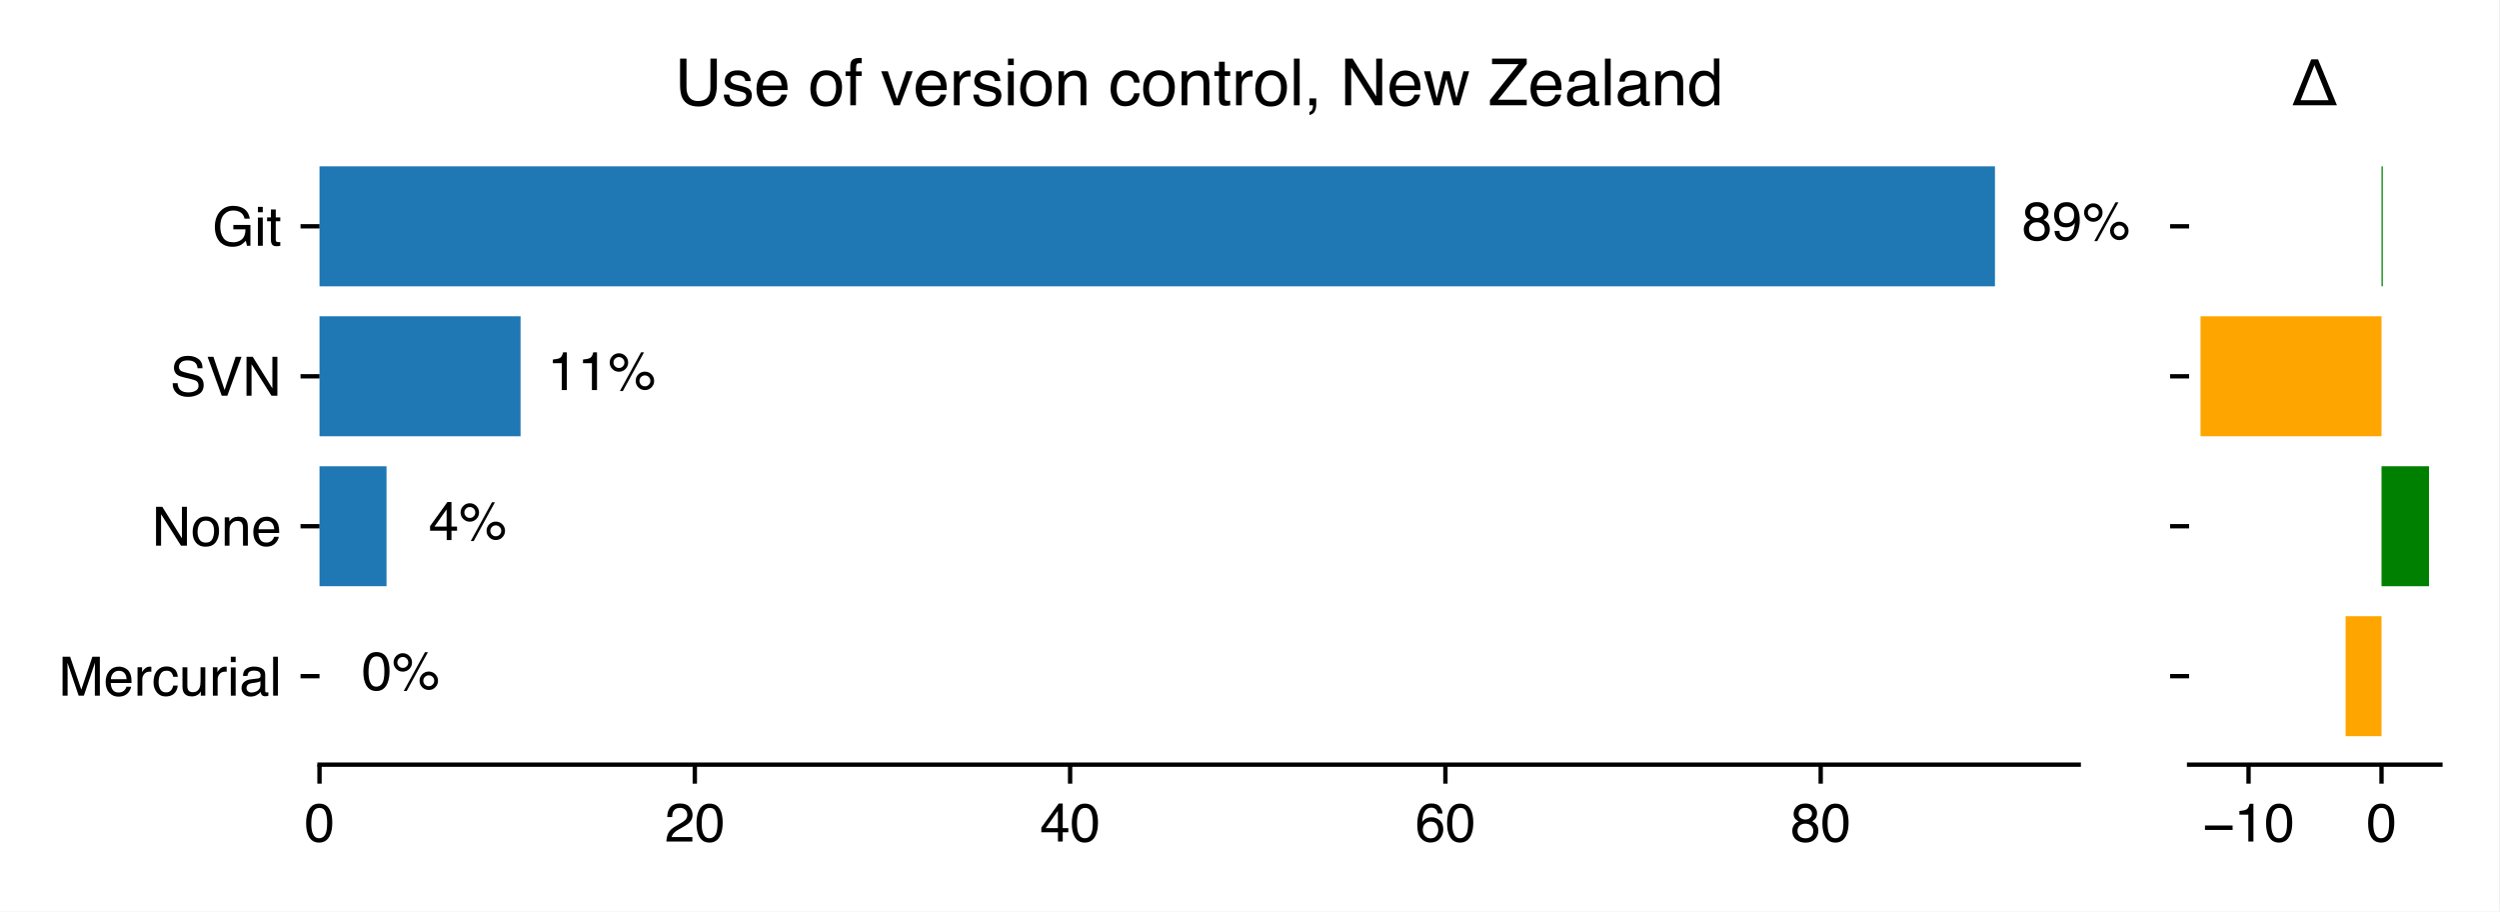
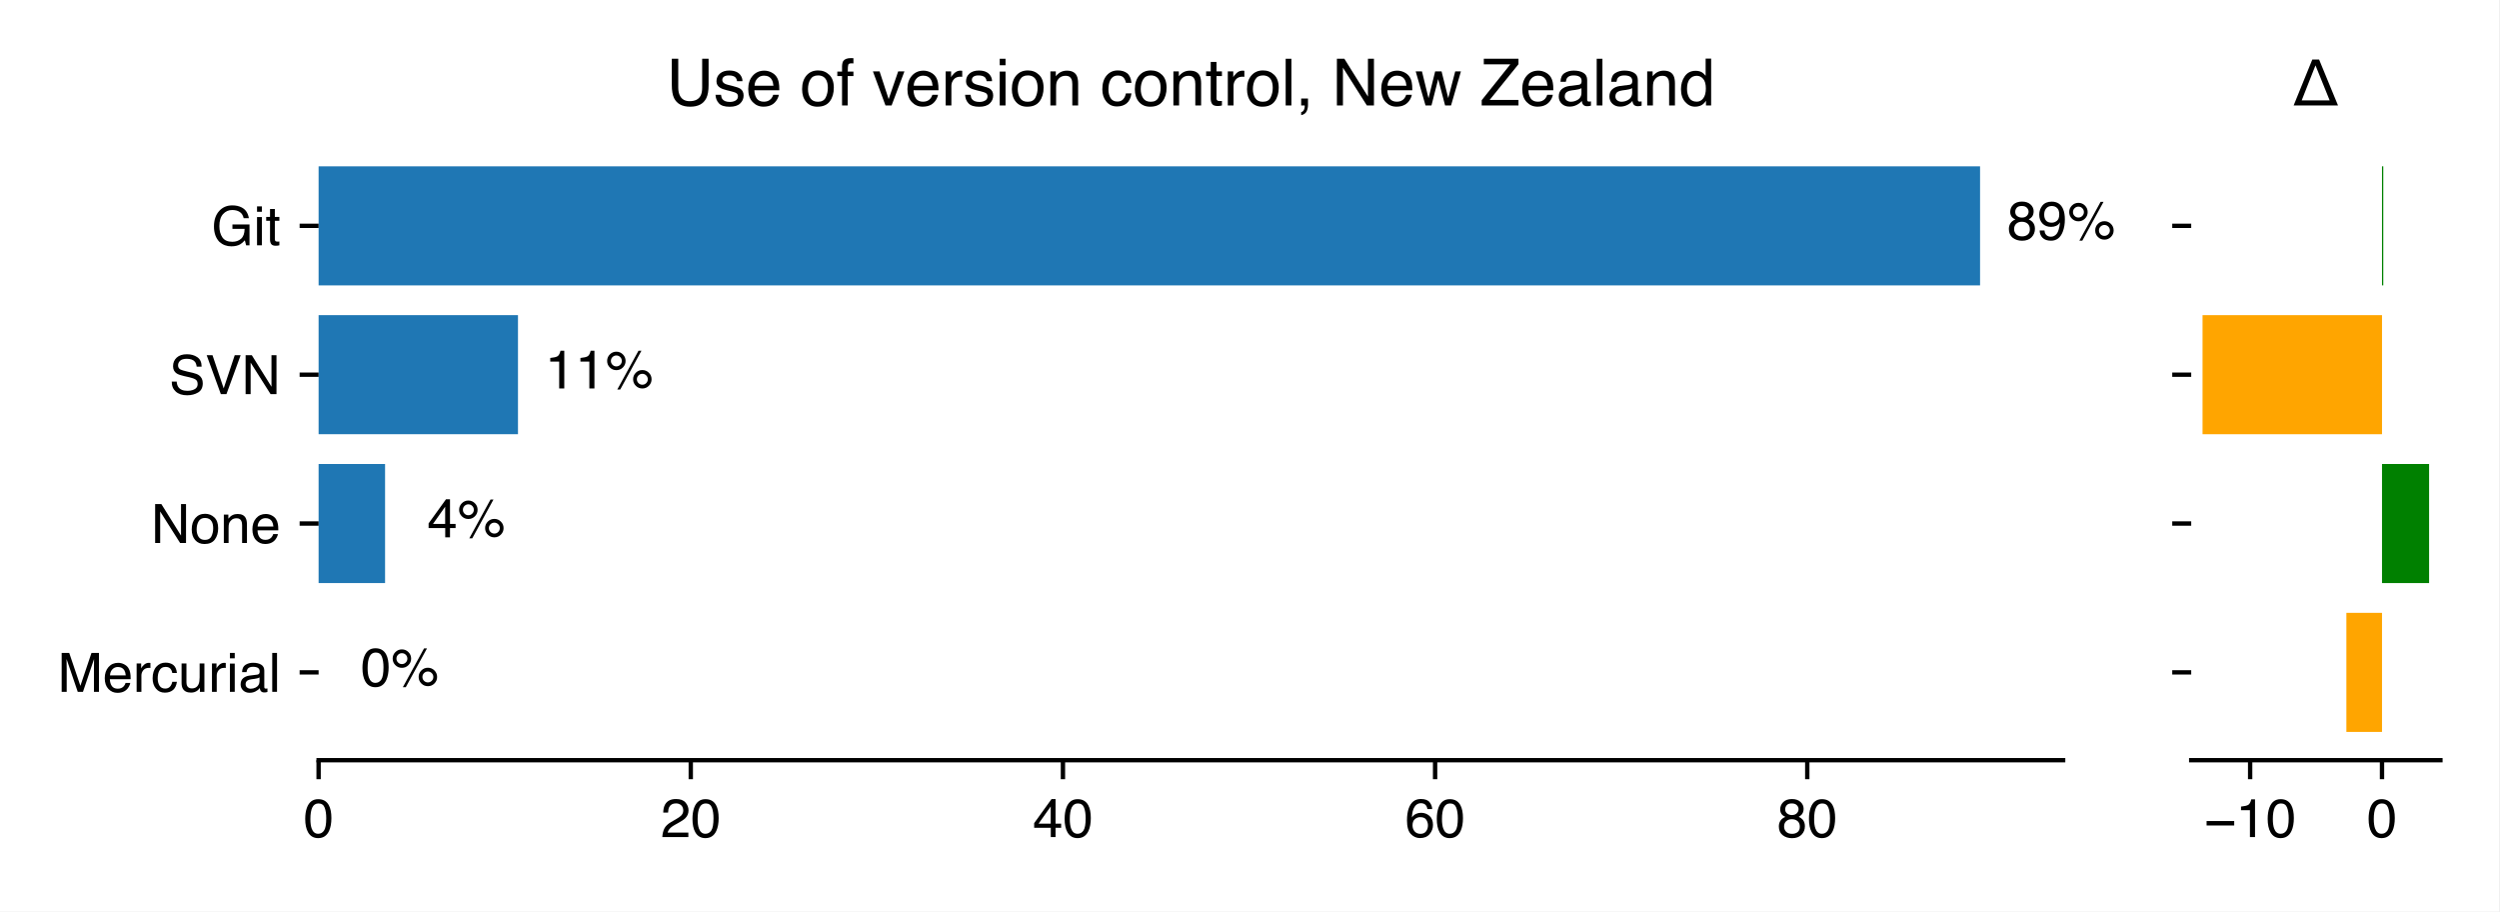
<svg xmlns="http://www.w3.org/2000/svg" xmlns:xlink="http://www.w3.org/1999/xlink" width="460.8pt" height="168pt" viewBox="0 0 460.8 168" version="1.1">
  <defs>
    <style type="text/css">*{stroke-linejoin: round; stroke-linecap: butt}</style>
  </defs>
  <g id="figure_1">
    <g id="patch_1">
      <path d="M 0 168  L 460.8 168  L 460.8 0  L 0 0  z " style="fill: #ffffff" />
    </g>
    <g id="axes_1">
      <g id="patch_2">
-         <path d="M 58.916 140.942  L 383.305 140.942  L 383.305 25.408  L 58.916 25.408  z " style="fill: #ffffff" />
+         <path d="M 58.75 140.12  L 380.429 140.12  L 380.429 25.44  L 58.75 25.44  z " style="fill: #ffffff" />
      </g>
      <g id="patch_3">
-         <path d="M 58.916 135.691  L 58.916 135.691  L 58.916 113.579  L 58.916 113.579  z " clip-path="url(#p30278dcaac)" style="fill: #1f77b4" />
+         <path d="M 58.75 134.907  L 58.75 134.907  L 58.75 112.959  L 58.75 112.959  z " clip-path="url(#p509bea52c9)" style="fill: #1f77b4" />
      </g>
      <g id="patch_4">
-         <path d="M 58.916 108.051  L 71.273 108.051  L 71.273 85.939  L 58.916 85.939  z " clip-path="url(#p30278dcaac)" style="fill: #1f77b4" />
+         <path d="M 58.75 107.472  L 71.004 107.472  L 71.004 85.524  L 58.75 85.524  z " clip-path="url(#p509bea52c9)" style="fill: #1f77b4" />
      </g>
      <g id="patch_5">
-         <path d="M 58.916 80.411  L 95.989 80.411  L 95.989 58.299  L 58.916 58.299  z " clip-path="url(#p30278dcaac)" style="fill: #1f77b4" />
+         <path d="M 58.75 80.036  L 95.513 80.036  L 95.513 58.088  L 58.75 58.088  z " clip-path="url(#p509bea52c9)" style="fill: #1f77b4" />
      </g>
      <g id="patch_6">
-         <path d="M 58.916 52.771  L 367.857 52.771  L 367.857 30.66  L 58.916 30.66  z " clip-path="url(#p30278dcaac)" style="fill: #1f77b4" />
+         <path d="M 58.75 52.601  L 365.111 52.601  L 365.111 30.653  L 58.75 30.653  z " clip-path="url(#p509bea52c9)" style="fill: #1f77b4" />
      </g>
      <g id="matplotlib.axis_1">
        <g id="xtick_1">
          <g id="line2d_1">
            <defs>
              <path id="m4c99cd72f3" d="M 0 0  L 0 3.5  " style="stroke: #000000; stroke-width: 0.8" />
            </defs>
            <g>
-               <use xlink:href="#m4c99cd72f3" x="58.916" y="140.942" style="stroke: #000000; stroke-width: 0.8" />
+               <use xlink:href="#m4c99cd72f3" x="58.75" y="140.12" style="stroke: #000000; stroke-width: 0.8" />
            </g>
          </g>
          <g id="text_1">
-             <g transform="translate(56.13516 155.1156)scale(0.1 -0.1)">
+             <g transform="translate(55.96953 154.2934) scale(0.1 -0.1)">
              <defs>
                <path id="Helvetica-30" d="M 1731 4475  Q 2600 4475 2988 3759  Q 3288 3206 3288 2244  Q 3288 1331 3016 734  Q 2622 -122 1728 -122  Q 922 -122 528 578  Q 200 1163 200 2147  Q 200 2909 397 3456  Q 766 4475 1731 4475  z M 1725 391  Q 2163 391 2422 778  Q 2681 1166 2681 2222  Q 2681 2984 2493 3476  Q 2306 3969 1766 3969  Q 1269 3969 1039 3501  Q 809 3034 809 2125  Q 809 1441 956 1025  Q 1181 391 1725 391  z " transform="scale(0.015625)" />
              </defs>
              <use xlink:href="#Helvetica-30" />
            </g>
          </g>
        </g>
        <g id="xtick_2">
          <g id="line2d_2">
            <g>
-               <use xlink:href="#m4c99cd72f3" x="128.119" y="140.942" style="stroke: #000000; stroke-width: 0.8" />
+               <use xlink:href="#m4c99cd72f3" x="127.375" y="140.12" style="stroke: #000000; stroke-width: 0.8" />
            </g>
          </g>
          <g id="text_2">
-             <g transform="translate(122.5576 155.1156)scale(0.1 -0.1)">
+             <g transform="translate(121.8139 154.2934) scale(0.1 -0.1)">
              <defs>
                <path id="Helvetica-32" d="M 200 0  Q 231 578 439 1006  Q 647 1434 1250 1784  L 1850 2131  Q 2253 2366 2416 2531  Q 2672 2791 2672 3125  Q 2672 3516 2437 3745  Q 2203 3975 1813 3975  Q 1234 3975 1013 3538  Q 894 3303 881 2888  L 309 2888  Q 319 3472 525 3841  Q 891 4491 1816 4491  Q 2584 4491 2939 4075  Q 3294 3659 3294 3150  Q 3294 2613 2916 2231  Q 2697 2009 2131 1694  L 1703 1456  Q 1397 1288 1222 1134  Q 909 863 828 531  L 3272 531  L 3272 0  L 200 0  z " transform="scale(0.015625)" />
              </defs>
              <use xlink:href="#Helvetica-32" />
              <use xlink:href="#Helvetica-30" x="55.615" />
            </g>
          </g>
        </g>
        <g id="xtick_3">
          <g id="line2d_3">
            <g>
-               <use xlink:href="#m4c99cd72f3" x="197.322" y="140.942" style="stroke: #000000; stroke-width: 0.8" />
+               <use xlink:href="#m4c99cd72f3" x="196" y="140.12" style="stroke: #000000; stroke-width: 0.8" />
            </g>
          </g>
          <g id="text_3">
-             <g transform="translate(191.7606 155.1156)scale(0.1 -0.1)">
+             <g transform="translate(190.4388 154.2934) scale(0.1 -0.1)">
              <defs>
                <path id="Helvetica-34" d="M 2116 1584  L 2116 3613  L 681 1584  L 2116 1584  z M 2125 0  L 2125 1094  L 163 1094  L 163 1644  L 2213 4488  L 2688 4488  L 2688 1584  L 3347 1584  L 3347 1094  L 2688 1094  L 2688 0  L 2125 0  z " transform="scale(0.015625)" />
              </defs>
              <use xlink:href="#Helvetica-34" />
              <use xlink:href="#Helvetica-30" x="55.615" />
            </g>
          </g>
        </g>
        <g id="xtick_4">
          <g id="line2d_4">
            <g>
-               <use xlink:href="#m4c99cd72f3" x="266.525" y="140.942" style="stroke: #000000; stroke-width: 0.8" />
+               <use xlink:href="#m4c99cd72f3" x="264.625" y="140.12" style="stroke: #000000; stroke-width: 0.8" />
            </g>
          </g>
          <g id="text_4">
-             <g transform="translate(260.9636 155.1156)scale(0.1 -0.1)">
+             <g transform="translate(259.0636 154.2934) scale(0.1 -0.1)">
              <defs>
                <path id="Helvetica-36" d="M 1872 4494  Q 2622 4494 2917 4105  Q 3213 3716 3213 3303  L 2656 3303  Q 2606 3569 2497 3719  Q 2294 4000 1881 4000  Q 1409 4000 1131 3564  Q 853 3128 822 2316  Q 1016 2600 1309 2741  Q 1578 2866 1909 2866  Q 2472 2866 2890 2506  Q 3309 2147 3309 1434  Q 3309 825 2912 354  Q 2516 -116 1781 -116  Q 1153 -116 697 361  Q 241 838 241 1966  Q 241 2800 444 3381  Q 834 4494 1872 4494  z M 1831 384  Q 2275 384 2495 682  Q 2716 981 2716 1388  Q 2716 1731 2519 2042  Q 2322 2353 1803 2353  Q 1441 2353 1167 2112  Q 894 1872 894 1388  Q 894 963 1142 673  Q 1391 384 1831 384  z " transform="scale(0.015625)" />
              </defs>
              <use xlink:href="#Helvetica-36" />
              <use xlink:href="#Helvetica-30" x="55.615" />
            </g>
          </g>
        </g>
        <g id="xtick_5">
          <g id="line2d_5">
            <g>
-               <use xlink:href="#m4c99cd72f3" x="335.727" y="140.942" style="stroke: #000000; stroke-width: 0.8" />
+               <use xlink:href="#m4c99cd72f3" x="333.249" y="140.12" style="stroke: #000000; stroke-width: 0.8" />
            </g>
          </g>
          <g id="text_5">
-             <g transform="translate(330.1665 155.1156)scale(0.1 -0.1)">
+             <g transform="translate(327.6885 154.2934) scale(0.1 -0.1)">
              <defs>
                <path id="Helvetica-38" d="M 1741 2600  Q 2113 2600 2322 2808  Q 2531 3016 2531 3303  Q 2531 3553 2331 3762  Q 2131 3972 1722 3972  Q 1316 3972 1134 3762  Q 953 3553 953 3272  Q 953 2956 1187 2778  Q 1422 2600 1741 2600  z M 1775 384  Q 2166 384 2423 595  Q 2681 806 2681 1225  Q 2681 1659 2415 1884  Q 2150 2109 1734 2109  Q 1331 2109 1076 1879  Q 822 1650 822 1244  Q 822 894 1055 639  Q 1288 384 1775 384  z M 975 2384  Q 741 2484 609 2619  Q 363 2869 363 3269  Q 363 3769 725 4128  Q 1088 4488 1753 4488  Q 2397 4488 2762 4148  Q 3128 3809 3128 3356  Q 3128 2938 2916 2678  Q 2797 2531 2547 2391  Q 2825 2263 2984 2097  Q 3281 1784 3281 1284  Q 3281 694 2884 283  Q 2488 -128 1763 -128  Q 1109 -128 657 226  Q 206 581 206 1256  Q 206 1653 400 1942  Q 594 2231 975 2384  z " transform="scale(0.015625)" />
              </defs>
              <use xlink:href="#Helvetica-38" />
              <use xlink:href="#Helvetica-30" x="55.615" />
            </g>
          </g>
        </g>
      </g>
      <g id="matplotlib.axis_2">
        <g id="ytick_1">
          <g id="line2d_6">
            <defs>
              <path id="m8e343aef83" d="M 0 0  L -3.5 0  " style="stroke: #000000; stroke-width: 0.8" />
            </defs>
            <g>
-               <use xlink:href="#m8e343aef83" x="58.916" y="124.635" style="stroke: #000000; stroke-width: 0.8" />
+               <use xlink:href="#m8e343aef83" x="58.75" y="123.933" style="stroke: #000000; stroke-width: 0.8" />
            </g>
          </g>
          <g id="text_6">
-             <g transform="translate(10.8 128.2215)scale(0.1 -0.1)">
+             <g transform="translate(10.63438 127.5198) scale(0.1 -0.1)">
              <defs>
                <path id="Helvetica-4d" d="M 472 4591  L 1363 4591  L 2681 709  L 3991 4591  L 4872 4591  L 4872 0  L 4281 0  L 4281 2709  Q 4281 2850 4287 3175  Q 4294 3500 4294 3872  L 2984 0  L 2369 0  L 1050 3872  L 1050 3731  Q 1050 3563 1058 3217  Q 1066 2872 1066 2709  L 1066 0  L 472 0  L 472 4591  z " transform="scale(0.015625)" />
                <path id="Helvetica-65" d="M 1806 3422  Q 2163 3422 2497 3255  Q 2831 3088 3006 2822  Q 3175 2569 3231 2231  Q 3281 2000 3281 1494  L 828 1494  Q 844 984 1069 676  Q 1294 369 1766 369  Q 2206 369 2469 659  Q 2619 828 2681 1050  L 3234 1050  Q 3213 866 3089 639  Q 2966 413 2813 269  Q 2556 19 2178 -69  Q 1975 -119 1719 -119  Q 1094 -119 659 336  Q 225 791 225 1609  Q 225 2416 662 2919  Q 1100 3422 1806 3422  z M 2703 1941  Q 2669 2306 2544 2525  Q 2313 2931 1772 2931  Q 1384 2931 1121 2651  Q 859 2372 844 1941  L 2703 1941  z M 1753 3428  L 1753 3428  z " transform="scale(0.015625)" />
                <path id="Helvetica-72" d="M 428 3347  L 963 3347  L 963 2769  Q 1028 2938 1284 3180  Q 1541 3422 1875 3422  Q 1891 3422 1928 3419  Q 1966 3416 2056 3406  L 2056 2813  Q 2006 2822 1964 2825  Q 1922 2828 1872 2828  Q 1447 2828 1219 2554  Q 991 2281 991 1925  L 991 0  L 428 0  L 428 3347  z " transform="scale(0.015625)" />
                <path id="Helvetica-63" d="M 1703 3444  Q 2269 3444 2623 3169  Q 2978 2894 3050 2222  L 2503 2222  Q 2453 2531 2275 2736  Q 2097 2941 1703 2941  Q 1166 2941 934 2416  Q 784 2075 784 1575  Q 784 1072 996 728  Q 1209 384 1666 384  Q 2016 384 2220 598  Q 2425 813 2503 1184  L 3050 1184  Q 2956 519 2581 211  Q 2206 -97 1622 -97  Q 966 -97 575 383  Q 184 863 184 1581  Q 184 2463 612 2953  Q 1041 3444 1703 3444  z M 1616 3428  L 1616 3428  z " transform="scale(0.015625)" />
                <path id="Helvetica-75" d="M 975 3347  L 975 1125  Q 975 869 1056 706  Q 1206 406 1616 406  Q 2203 406 2416 931  Q 2531 1213 2531 1703  L 2531 3347  L 3094 3347  L 3094 0  L 2563 0  L 2569 494  Q 2459 303 2297 172  Q 1975 -91 1516 -91  Q 800 -91 541 388  Q 400 644 400 1072  L 400 3347  L 975 3347  z M 1747 3428  L 1747 3428  z " transform="scale(0.015625)" />
                <path id="Helvetica-69" d="M 413 3331  L 984 3331  L 984 0  L 413 0  L 413 3331  z M 413 4591  L 984 4591  L 984 3953  L 413 3953  L 413 4591  z " transform="scale(0.015625)" />
                <path id="Helvetica-61" d="M 844 891  Q 844 647 1022 506  Q 1200 366 1444 366  Q 1741 366 2019 503  Q 2488 731 2488 1250  L 2488 1703  Q 2384 1638 2221 1594  Q 2059 1550 1903 1531  L 1563 1488  Q 1256 1447 1103 1359  Q 844 1213 844 891  z M 2206 2028  Q 2400 2053 2466 2191  Q 2503 2266 2503 2406  Q 2503 2694 2298 2823  Q 2094 2953 1713 2953  Q 1272 2953 1088 2716  Q 984 2584 953 2325  L 428 2325  Q 444 2944 830 3186  Q 1216 3428 1725 3428  Q 2316 3428 2684 3203  Q 3050 2978 3050 2503  L 3050 575  Q 3050 488 3086 434  Q 3122 381 3238 381  Q 3275 381 3322 386  Q 3369 391 3422 400  L 3422 -16  Q 3291 -53 3222 -62  Q 3153 -72 3034 -72  Q 2744 -72 2613 134  Q 2544 244 2516 444  Q 2344 219 2022 53  Q 1700 -113 1313 -113  Q 847 -113 551 170  Q 256 453 256 878  Q 256 1344 547 1600  Q 838 1856 1309 1916  L 2206 2028  z M 1741 3428  L 1741 3428  z " transform="scale(0.015625)" />
                <path id="Helvetica-6c" d="M 428 4591  L 991 4591  L 991 0  L 428 0  L 428 4591  z " transform="scale(0.015625)" />
              </defs>
              <use xlink:href="#Helvetica-4d" />
              <use xlink:href="#Helvetica-65" x="83.301" />
              <use xlink:href="#Helvetica-72" x="138.916" />
              <use xlink:href="#Helvetica-63" x="172.217" />
              <use xlink:href="#Helvetica-75" x="222.217" />
              <use xlink:href="#Helvetica-72" x="277.832" />
              <use xlink:href="#Helvetica-69" x="311.133" />
              <use xlink:href="#Helvetica-61" x="333.35" />
              <use xlink:href="#Helvetica-6c" x="388.965" />
            </g>
          </g>
        </g>
        <g id="ytick_2">
          <g id="line2d_7">
            <g>
-               <use xlink:href="#m8e343aef83" x="58.916" y="96.995" style="stroke: #000000; stroke-width: 0.8" />
+               <use xlink:href="#m8e343aef83" x="58.75" y="96.498" style="stroke: #000000; stroke-width: 0.8" />
            </g>
          </g>
          <g id="text_7">
-             <g transform="translate(28.01094 100.5817)scale(0.1 -0.1)">
+             <g transform="translate(27.84531 100.0844) scale(0.1 -0.1)">
              <defs>
                <path id="Helvetica-4e" d="M 488 4591  L 1222 4591  L 3541 872  L 3541 4591  L 4131 4591  L 4131 0  L 3434 0  L 1081 3716  L 1081 0  L 488 0  L 488 4591  z M 2269 4591  L 2269 4591  z " transform="scale(0.015625)" />
                <path id="Helvetica-6f" d="M 1741 363  Q 2300 363 2508 786  Q 2716 1209 2716 1728  Q 2716 2197 2566 2491  Q 2328 2953 1747 2953  Q 1231 2953 997 2559  Q 763 2166 763 1609  Q 763 1075 997 719  Q 1231 363 1741 363  z M 1763 3444  Q 2409 3444 2856 3012  Q 3303 2581 3303 1744  Q 3303 934 2909 406  Q 2516 -122 1688 -122  Q 997 -122 590 345  Q 184 813 184 1600  Q 184 2444 612 2944  Q 1041 3444 1763 3444  z M 1744 3428  L 1744 3428  z " transform="scale(0.015625)" />
                <path id="Helvetica-6e" d="M 413 3347  L 947 3347  L 947 2872  Q 1184 3166 1450 3294  Q 1716 3422 2041 3422  Q 2753 3422 3003 2925  Q 3141 2653 3141 2147  L 3141 0  L 2569 0  L 2569 2109  Q 2569 2416 2478 2603  Q 2328 2916 1934 2916  Q 1734 2916 1606 2875  Q 1375 2806 1200 2600  Q 1059 2434 1017 2257  Q 975 2081 975 1753  L 975 0  L 413 0  L 413 3347  z M 1734 3428  L 1734 3428  z " transform="scale(0.015625)" />
              </defs>
              <use xlink:href="#Helvetica-4e" />
              <use xlink:href="#Helvetica-6f" x="72.217" />
              <use xlink:href="#Helvetica-6e" x="127.832" />
              <use xlink:href="#Helvetica-65" x="183.447" />
            </g>
          </g>
        </g>
        <g id="ytick_3">
          <g id="line2d_8">
            <g>
-               <use xlink:href="#m8e343aef83" x="58.916" y="69.355" style="stroke: #000000; stroke-width: 0.8" />
+               <use xlink:href="#m8e343aef83" x="58.75" y="69.062" style="stroke: #000000; stroke-width: 0.8" />
            </g>
          </g>
          <g id="text_8">
-             <g transform="translate(31.35312 72.94201)scale(0.1 -0.1)">
+             <g transform="translate(31.1875 72.64902) scale(0.1 -0.1)">
              <defs>
                <path id="Helvetica-53" d="M 894 1481  Q 916 1091 1078 847  Q 1388 391 2169 391  Q 2519 391 2806 491  Q 3363 684 3363 1184  Q 3363 1559 3128 1719  Q 2891 1875 2384 1991  L 1763 2131  Q 1153 2269 900 2434  Q 463 2722 463 3294  Q 463 3913 891 4309  Q 1319 4706 2103 4706  Q 2825 4706 3329 4357  Q 3834 4009 3834 3244  L 3250 3244  Q 3203 3613 3050 3809  Q 2766 4169 2084 4169  Q 1534 4169 1293 3937  Q 1053 3706 1053 3400  Q 1053 3063 1334 2906  Q 1519 2806 2169 2656  L 2813 2509  Q 3278 2403 3531 2219  Q 3969 1897 3969 1284  Q 3969 522 3414 194  Q 2859 -134 2125 -134  Q 1269 -134 784 303  Q 300 738 309 1481  L 894 1481  z M 2150 4716  L 2150 4716  z " transform="scale(0.015625)" />
                <path id="Helvetica-56" d="M 850 4591  L 2169 681  L 3472 4591  L 4169 4591  L 2494 0  L 1834 0  L 163 4591  L 850 4591  z " transform="scale(0.015625)" />
              </defs>
              <use xlink:href="#Helvetica-53" />
              <use xlink:href="#Helvetica-56" x="66.699" />
              <use xlink:href="#Helvetica-4e" x="133.398" />
            </g>
          </g>
        </g>
        <g id="ytick_4">
          <g id="line2d_9">
            <g>
-               <use xlink:href="#m8e343aef83" x="58.916" y="41.716" style="stroke: #000000; stroke-width: 0.8" />
+               <use xlink:href="#m8e343aef83" x="58.75" y="41.627" style="stroke: #000000; stroke-width: 0.8" />
            </g>
          </g>
          <g id="text_9">
-             <g transform="translate(39.1375 45.30228)scale(0.1 -0.1)">
+             <g transform="translate(38.97187 45.21361) scale(0.1 -0.1)">
              <defs>
                <path id="Helvetica-47" d="M 2472 4709  Q 3119 4709 3591 4459  Q 4275 4100 4428 3200  L 3813 3200  Q 3700 3703 3347 3933  Q 2994 4163 2456 4163  Q 1819 4163 1383 3684  Q 947 3206 947 2259  Q 947 1441 1306 927  Q 1666 413 2478 413  Q 3100 413 3508 773  Q 3916 1134 3925 1941  L 2488 1941  L 2488 2456  L 4503 2456  L 4503 0  L 4103 0  L 3953 591  Q 3638 244 3394 109  Q 2984 -122 2353 -122  Q 1538 -122 950 406  Q 309 1069 309 2225  Q 309 3378 934 4059  Q 1528 4709 2472 4709  z M 2369 4716  L 2369 4716  z " transform="scale(0.015625)" />
                <path id="Helvetica-74" d="M 525 4281  L 1094 4281  L 1094 3347  L 1628 3347  L 1628 2888  L 1094 2888  L 1094 703  Q 1094 528 1213 469  Q 1278 434 1431 434  Q 1472 434 1519 436  Q 1566 438 1628 444  L 1628 0  Q 1531 -28 1426 -40  Q 1322 -53 1200 -53  Q 806 -53 665 148  Q 525 350 525 672  L 525 2888  L 72 2888  L 72 3347  L 525 3347  L 525 4281  z " transform="scale(0.015625)" />
              </defs>
              <use xlink:href="#Helvetica-47" />
              <use xlink:href="#Helvetica-69" x="77.783" />
              <use xlink:href="#Helvetica-74" x="100" />
            </g>
          </g>
        </g>
      </g>
      <g id="patch_7">
-         <path d="M 58.916 140.942  L 383.305 140.942  " style="fill: none; stroke: #000000; stroke-width: 0.8; stroke-linejoin: miter; stroke-linecap: square" />
+         <path d="M 58.75 140.12  L 380.429 140.12  " style="fill: none; stroke: #000000; stroke-width: 0.8; stroke-linejoin: miter; stroke-linecap: square" />
      </g>
      <g id="text_10">
-         <g transform="translate(66.68906 127.1793)scale(0.1 -0.1)">
+         <g transform="translate(66.52344 126.4776) scale(0.1 -0.1)">
          <defs>
            <path id="Helvetica-25" d="M 4363 2175  Q 4813 2175 5131 1856  Q 5450 1538 5450 1088  Q 5450 638 5131 319  Q 4813 0 4363 0  Q 3909 0 3590 319  Q 3272 638 3272 1088  Q 3272 1538 3590 1856  Q 3909 2175 4363 2175  z M 3909 4456  L 4256 4456  L 1753 -119  L 1406 -119  L 3909 4456  z M 1294 2606  Q 1563 2606 1752 2795  Q 1941 2984 1941 3250  Q 1941 3516 1752 3705  Q 1563 3894 1294 3894  Q 1028 3894 839 3706  Q 650 3519 650 3250  Q 650 2984 839 2795  Q 1028 2606 1294 2606  z M 1294 4341  Q 1747 4341 2065 4020  Q 2384 3700 2384 3250  Q 2384 2800 2065 2481  Q 1747 2163 1294 2163  Q 844 2163 525 2481  Q 206 2800 206 3250  Q 206 3700 525 4020  Q 844 4341 1294 4341  z M 4363 444  Q 4628 444 4817 633  Q 5006 822 5006 1088  Q 5006 1353 4817 1542  Q 4628 1731 4363 1731  Q 4094 1731 3905 1542  Q 3716 1353 3716 1088  Q 3716 822 3905 633  Q 4094 444 4363 444  z " transform="scale(0.015625)" />
          </defs>
          <use xlink:href="#Helvetica-30" />
          <use xlink:href="#Helvetica-25" x="55.615" />
        </g>
      </g>
      <g id="text_11">
-         <g transform="translate(79.04673 99.53955)scale(0.1 -0.1)">
+         <g transform="translate(78.77788 99.04224) scale(0.1 -0.1)">
          <use xlink:href="#Helvetica-34" />
          <use xlink:href="#Helvetica-25" x="55.615" />
        </g>
      </g>
      <g id="text_12">
-         <g transform="translate(100.9816 71.89982)scale(0.1 -0.1)">
+         <g transform="translate(100.5063 71.60683) scale(0.1 -0.1)">
          <defs>
            <path id="Helvetica-31" d="M 613 3169  L 613 3600  Q 1222 3659 1462 3798  Q 1703 3938 1822 4456  L 2266 4456  L 2266 0  L 1666 0  L 1666 3169  L 613 3169  z " transform="scale(0.015625)" />
          </defs>
          <use xlink:href="#Helvetica-31" />
          <use xlink:href="#Helvetica-31" x="55.615" />
          <use xlink:href="#Helvetica-25" x="111.23" />
        </g>
      </g>
      <g id="text_13">
-         <g transform="translate(372.8504 44.2601)scale(0.1 -0.1)">
+         <g transform="translate(370.104 44.17142) scale(0.1 -0.1)">
          <defs>
            <path id="Helvetica-39" d="M 850 1081  Q 875 616 1209 438  Q 1381 344 1597 344  Q 2000 344 2284 680  Q 2569 1016 2688 2044  Q 2500 1747 2223 1626  Q 1947 1506 1628 1506  Q 981 1506 604 1909  Q 228 2313 228 2947  Q 228 3556 600 4018  Q 972 4481 1697 4481  Q 2675 4481 3047 3600  Q 3253 3116 3253 2388  Q 3253 1566 3006 931  Q 2597 -125 1619 -125  Q 963 -125 622 219  Q 281 563 281 1081  L 850 1081  z M 1703 2000  Q 2038 2000 2314 2220  Q 2591 2441 2591 2991  Q 2591 3484 2342 3726  Q 2094 3969 1709 3969  Q 1297 3969 1055 3692  Q 813 3416 813 2953  Q 813 2516 1025 2258  Q 1238 2000 1703 2000  z " transform="scale(0.015625)" />
          </defs>
          <use xlink:href="#Helvetica-38" />
          <use xlink:href="#Helvetica-39" x="55.615" />
          <use xlink:href="#Helvetica-25" x="111.23" />
        </g>
      </g>
      <g id="text_14">
-         <g transform="translate(124.4041 19.40812)scale(0.12 -0.12)">
+         <g transform="translate(122.8836 19.44) scale(0.12 -0.12)">
          <defs>
            <path id="Helvetica-55" d="M 1163 4591  L 1163 1753  Q 1163 1253 1350 922  Q 1628 422 2288 422  Q 3078 422 3363 963  Q 3516 1256 3516 1753  L 3516 4591  L 4147 4591  L 4147 2013  Q 4147 1166 3919 709  Q 3500 -122 2338 -122  Q 1175 -122 759 709  Q 531 1166 531 2013  L 531 4591  L 1163 4591  z M 2341 4591  L 2341 4591  z " transform="scale(0.015625)" />
            <path id="Helvetica-73" d="M 747 1050  Q 772 769 888 619  Q 1100 347 1625 347  Q 1938 347 2175 483  Q 2413 619 2413 903  Q 2413 1119 2222 1231  Q 2100 1300 1741 1391  L 1294 1503  Q 866 1609 663 1741  Q 300 1969 300 2372  Q 300 2847 642 3140  Q 984 3434 1563 3434  Q 2319 3434 2653 2991  Q 2863 2709 2856 2384  L 2325 2384  Q 2309 2575 2191 2731  Q 1997 2953 1519 2953  Q 1200 2953 1036 2831  Q 872 2709 872 2509  Q 872 2291 1088 2159  Q 1213 2081 1456 2022  L 1828 1931  Q 2434 1784 2641 1647  Q 2969 1431 2969 969  Q 2969 522 2630 197  Q 2291 -128 1597 -128  Q 850 -128 539 211  Q 228 550 206 1050  L 747 1050  z M 1578 3428  L 1578 3428  z " transform="scale(0.015625)" />
            <path id="Helvetica-20" transform="scale(0.015625)" />
            <path id="Helvetica-66" d="M 553 3856  Q 566 4206 675 4369  Q 872 4656 1434 4656  Q 1488 4656 1544 4653  Q 1600 4650 1672 4644  L 1672 4131  Q 1584 4138 1545 4139  Q 1506 4141 1472 4141  Q 1216 4141 1166 4008  Q 1116 3875 1116 3331  L 1672 3331  L 1672 2888  L 1109 2888  L 1109 0  L 553 0  L 553 2888  L 88 2888  L 88 3331  L 553 3331  L 553 3856  z " transform="scale(0.015625)" />
            <path id="Helvetica-76" d="M 688 3347  L 1581 622  L 2516 3347  L 3131 3347  L 1869 0  L 1269 0  L 34 3347  L 688 3347  z " transform="scale(0.015625)" />
            <path id="Helvetica-2c" d="M 531 -653  Q 747 -616 834 -350  Q 881 -209 881 -78  Q 881 -56 879 -39  Q 878 -22 872 0  L 531 0  L 531 681  L 1200 681  L 1200 50  Q 1200 -322 1050 -603  Q 900 -884 531 -950  L 531 -653  z " transform="scale(0.015625)" />
            <path id="Helvetica-77" d="M 672 3347  L 1316 709  L 1969 3347  L 2600 3347  L 3256 725  L 3941 3347  L 4503 3347  L 3531 0  L 2947 0  L 2266 2591  L 1606 0  L 1022 0  L 56 3347  L 672 3347  z " transform="scale(0.015625)" />
            <path id="Helvetica-5a" d="M 147 516  L 2963 4044  L 353 4044  L 353 4591  L 3763 4591  L 3763 4056  L 931 547  L 3763 547  L 3763 0  L 147 0  L 147 516  z M 2059 4591  L 2059 4591  z " transform="scale(0.015625)" />
            <path id="Helvetica-64" d="M 769 1634  Q 769 1097 997 734  Q 1225 372 1728 372  Q 2119 372 2370 708  Q 2622 1044 2622 1672  Q 2622 2306 2362 2611  Q 2103 2916 1722 2916  Q 1297 2916 1033 2591  Q 769 2266 769 1634  z M 1616 3406  Q 2000 3406 2259 3244  Q 2409 3150 2600 2916  L 2600 4606  L 3141 4606  L 3141 0  L 2634 0  L 2634 466  Q 2438 156 2169 18  Q 1900 -119 1553 -119  Q 994 -119 584 351  Q 175 822 175 1603  Q 175 2334 548 2870  Q 922 3406 1616 3406  z " transform="scale(0.015625)" />
          </defs>
          <use xlink:href="#Helvetica-55" />
          <use xlink:href="#Helvetica-73" x="72.217" />
          <use xlink:href="#Helvetica-65" x="122.217" />
          <use xlink:href="#Helvetica-20" x="177.832" />
          <use xlink:href="#Helvetica-6f" x="205.615" />
          <use xlink:href="#Helvetica-66" x="261.23" />
          <use xlink:href="#Helvetica-20" x="289.014" />
          <use xlink:href="#Helvetica-76" x="316.797" />
          <use xlink:href="#Helvetica-65" x="366.797" />
          <use xlink:href="#Helvetica-72" x="422.412" />
          <use xlink:href="#Helvetica-73" x="455.713" />
          <use xlink:href="#Helvetica-69" x="505.713" />
          <use xlink:href="#Helvetica-6f" x="527.93" />
          <use xlink:href="#Helvetica-6e" x="583.545" />
          <use xlink:href="#Helvetica-20" x="639.16" />
          <use xlink:href="#Helvetica-63" x="666.943" />
          <use xlink:href="#Helvetica-6f" x="716.943" />
          <use xlink:href="#Helvetica-6e" x="772.559" />
          <use xlink:href="#Helvetica-74" x="828.174" />
          <use xlink:href="#Helvetica-72" x="855.957" />
          <use xlink:href="#Helvetica-6f" x="889.258" />
          <use xlink:href="#Helvetica-6c" x="944.873" />
          <use xlink:href="#Helvetica-2c" x="967.09" />
          <use xlink:href="#Helvetica-20" x="994.873" />
          <use xlink:href="#Helvetica-4e" x="1022.656" />
          <use xlink:href="#Helvetica-65" x="1094.873" />
          <use xlink:href="#Helvetica-77" x="1150.488" />
          <use xlink:href="#Helvetica-20" x="1222.705" />
          <use xlink:href="#Helvetica-5a" x="1250.488" />
          <use xlink:href="#Helvetica-65" x="1311.572" />
          <use xlink:href="#Helvetica-61" x="1367.188" />
          <use xlink:href="#Helvetica-6c" x="1422.803" />
          <use xlink:href="#Helvetica-61" x="1445.02" />
          <use xlink:href="#Helvetica-6e" x="1500.635" />
          <use xlink:href="#Helvetica-64" x="1556.25" />
        </g>
      </g>
    </g>
    <g id="axes_2">
      <g id="patch_8">
-         <path d="M 403.659 140.942  L 450 140.942  L 450 25.408  L 403.659 25.408  z " style="fill: #ffffff" />
+         <path d="M 404.046 140.12  L 450 140.12  L 450 25.44  L 404.046 25.44  z " style="fill: #ffffff" />
      </g>
      <g id="patch_9">
-         <path d="M 439.137 135.691  L 432.51 135.691  L 432.51 113.579  L 439.137 113.579  z " clip-path="url(#p35aa2b25c5)" style="fill: #ffa500" />
+         <path d="M 439.227 134.907  L 432.656 134.907  L 432.656 112.959  L 439.227 112.959  z " clip-path="url(#p6953b49e72)" style="fill: #ffa500" />
      </g>
      <g id="patch_10">
-         <path d="M 439.137 108.051  L 447.894 108.051  L 447.894 85.939  L 439.137 85.939  z " clip-path="url(#p35aa2b25c5)" style="fill: #008000" />
+         <path d="M 439.227 107.472  L 447.911 107.472  L 447.911 85.524  L 439.227 85.524  z " clip-path="url(#p6953b49e72)" style="fill: #008000" />
      </g>
      <g id="patch_11">
-         <path d="M 439.137 80.411  L 405.765 80.411  L 405.765 58.299  L 439.137 58.299  z " clip-path="url(#p35aa2b25c5)" style="fill: #ffa500" />
+         <path d="M 439.227 80.036  L 406.135 80.036  L 406.135 58.088  L 439.227 58.088  z " clip-path="url(#p6953b49e72)" style="fill: #ffa500" />
      </g>
      <g id="patch_12">
-         <path d="M 439.137 52.771  L 439.373 52.771  L 439.373 30.66  L 439.137 30.66  z " clip-path="url(#p35aa2b25c5)" style="fill: #008000" />
+         <path d="M 439.227 52.601  L 439.462 52.601  L 439.462 30.653  L 439.227 30.653  z " clip-path="url(#p6953b49e72)" style="fill: #008000" />
      </g>
      <g id="matplotlib.axis_3">
        <g id="xtick_6">
          <g id="line2d_10">
            <g>
-               <use xlink:href="#m4c99cd72f3" x="414.617" y="140.942" style="stroke: #000000; stroke-width: 0.8" />
+               <use xlink:href="#m4c99cd72f3" x="414.912" y="140.12" style="stroke: #000000; stroke-width: 0.8" />
            </g>
          </g>
          <g id="text_15">
-             <g transform="translate(406.1356 155.1156)scale(0.1 -0.1)">
+             <g transform="translate(406.4312 154.2934) scale(0.1 -0.1)">
              <defs>
                <path id="Helvetica-2212" d="M 3547 1894  L 3547 1369  L 288 1369  L 288 1894  L 3547 1894  z " transform="scale(0.015625)" />
              </defs>
              <use xlink:href="#Helvetica-2212" />
              <use xlink:href="#Helvetica-31" x="58.398" />
              <use xlink:href="#Helvetica-30" x="114.014" />
            </g>
          </g>
        </g>
        <g id="xtick_7">
          <g id="line2d_11">
            <g>
-               <use xlink:href="#m4c99cd72f3" x="439.137" y="140.942" style="stroke: #000000; stroke-width: 0.8" />
+               <use xlink:href="#m4c99cd72f3" x="439.227" y="140.12" style="stroke: #000000; stroke-width: 0.8" />
            </g>
          </g>
          <g id="text_16">
-             <g transform="translate(436.3561 155.1156)scale(0.1 -0.1)">
+             <g transform="translate(436.4468 154.2934) scale(0.1 -0.1)">
              <use xlink:href="#Helvetica-30" />
            </g>
          </g>
        </g>
      </g>
      <g id="matplotlib.axis_4">
        <g id="ytick_5">
          <g id="line2d_12">
            <g>
-               <use xlink:href="#m8e343aef83" x="403.659" y="124.635" style="stroke: #000000; stroke-width: 0.8" />
+               <use xlink:href="#m8e343aef83" x="404.046" y="123.933" style="stroke: #000000; stroke-width: 0.8" />
            </g>
          </g>
        </g>
        <g id="ytick_6">
          <g id="line2d_13">
            <g>
-               <use xlink:href="#m8e343aef83" x="403.659" y="96.995" style="stroke: #000000; stroke-width: 0.8" />
+               <use xlink:href="#m8e343aef83" x="404.046" y="96.498" style="stroke: #000000; stroke-width: 0.8" />
            </g>
          </g>
        </g>
        <g id="ytick_7">
          <g id="line2d_14">
            <g>
-               <use xlink:href="#m8e343aef83" x="403.659" y="69.355" style="stroke: #000000; stroke-width: 0.8" />
+               <use xlink:href="#m8e343aef83" x="404.046" y="69.062" style="stroke: #000000; stroke-width: 0.8" />
            </g>
          </g>
        </g>
        <g id="ytick_8">
          <g id="line2d_15">
            <g>
-               <use xlink:href="#m8e343aef83" x="403.659" y="41.716" style="stroke: #000000; stroke-width: 0.8" />
+               <use xlink:href="#m8e343aef83" x="404.046" y="41.627" style="stroke: #000000; stroke-width: 0.8" />
            </g>
          </g>
        </g>
      </g>
      <g id="patch_13">
-         <path d="M 403.659 140.942  L 450 140.942  " style="fill: none; stroke: #000000; stroke-width: 0.8; stroke-linejoin: miter; stroke-linecap: square" />
+         <path d="M 404.046 140.12  L 450 140.12  " style="fill: none; stroke: #000000; stroke-width: 0.8; stroke-linejoin: miter; stroke-linecap: square" />
      </g>
      <g id="text_17">
-         <g transform="translate(422.4962 19.40812)scale(0.12 -0.12)">
+         <g transform="translate(422.6898 19.44) scale(0.12 -0.12)">
          <defs>
            <path id="Helvetica-394" d="M 922 500  L 3672 500  L 2278 3941  L 922 500  z M 1966 4519  L 2631 4519  L 4494 0  L 128 0  L 1966 4519  z " transform="scale(0.015625)" />
          </defs>
          <use xlink:href="#Helvetica-394" />
        </g>
      </g>
    </g>
  </g>
  <defs>
-     <clipPath id="p30278dcaac">
-       <rect x="58.916" y="25.408" width="324.389" height="115.534" />
+     <clipPath id="p509bea52c9">
+       <rect x="58.75" y="25.44" width="321.679" height="114.68" />
    </clipPath>
-     <clipPath id="p35aa2b25c5">
-       <rect x="403.659" y="25.408" width="46.341" height="115.534" />
+     <clipPath id="p6953b49e72">
+       <rect x="404.046" y="25.44" width="45.954" height="114.68" />
    </clipPath>
  </defs>
</svg>
